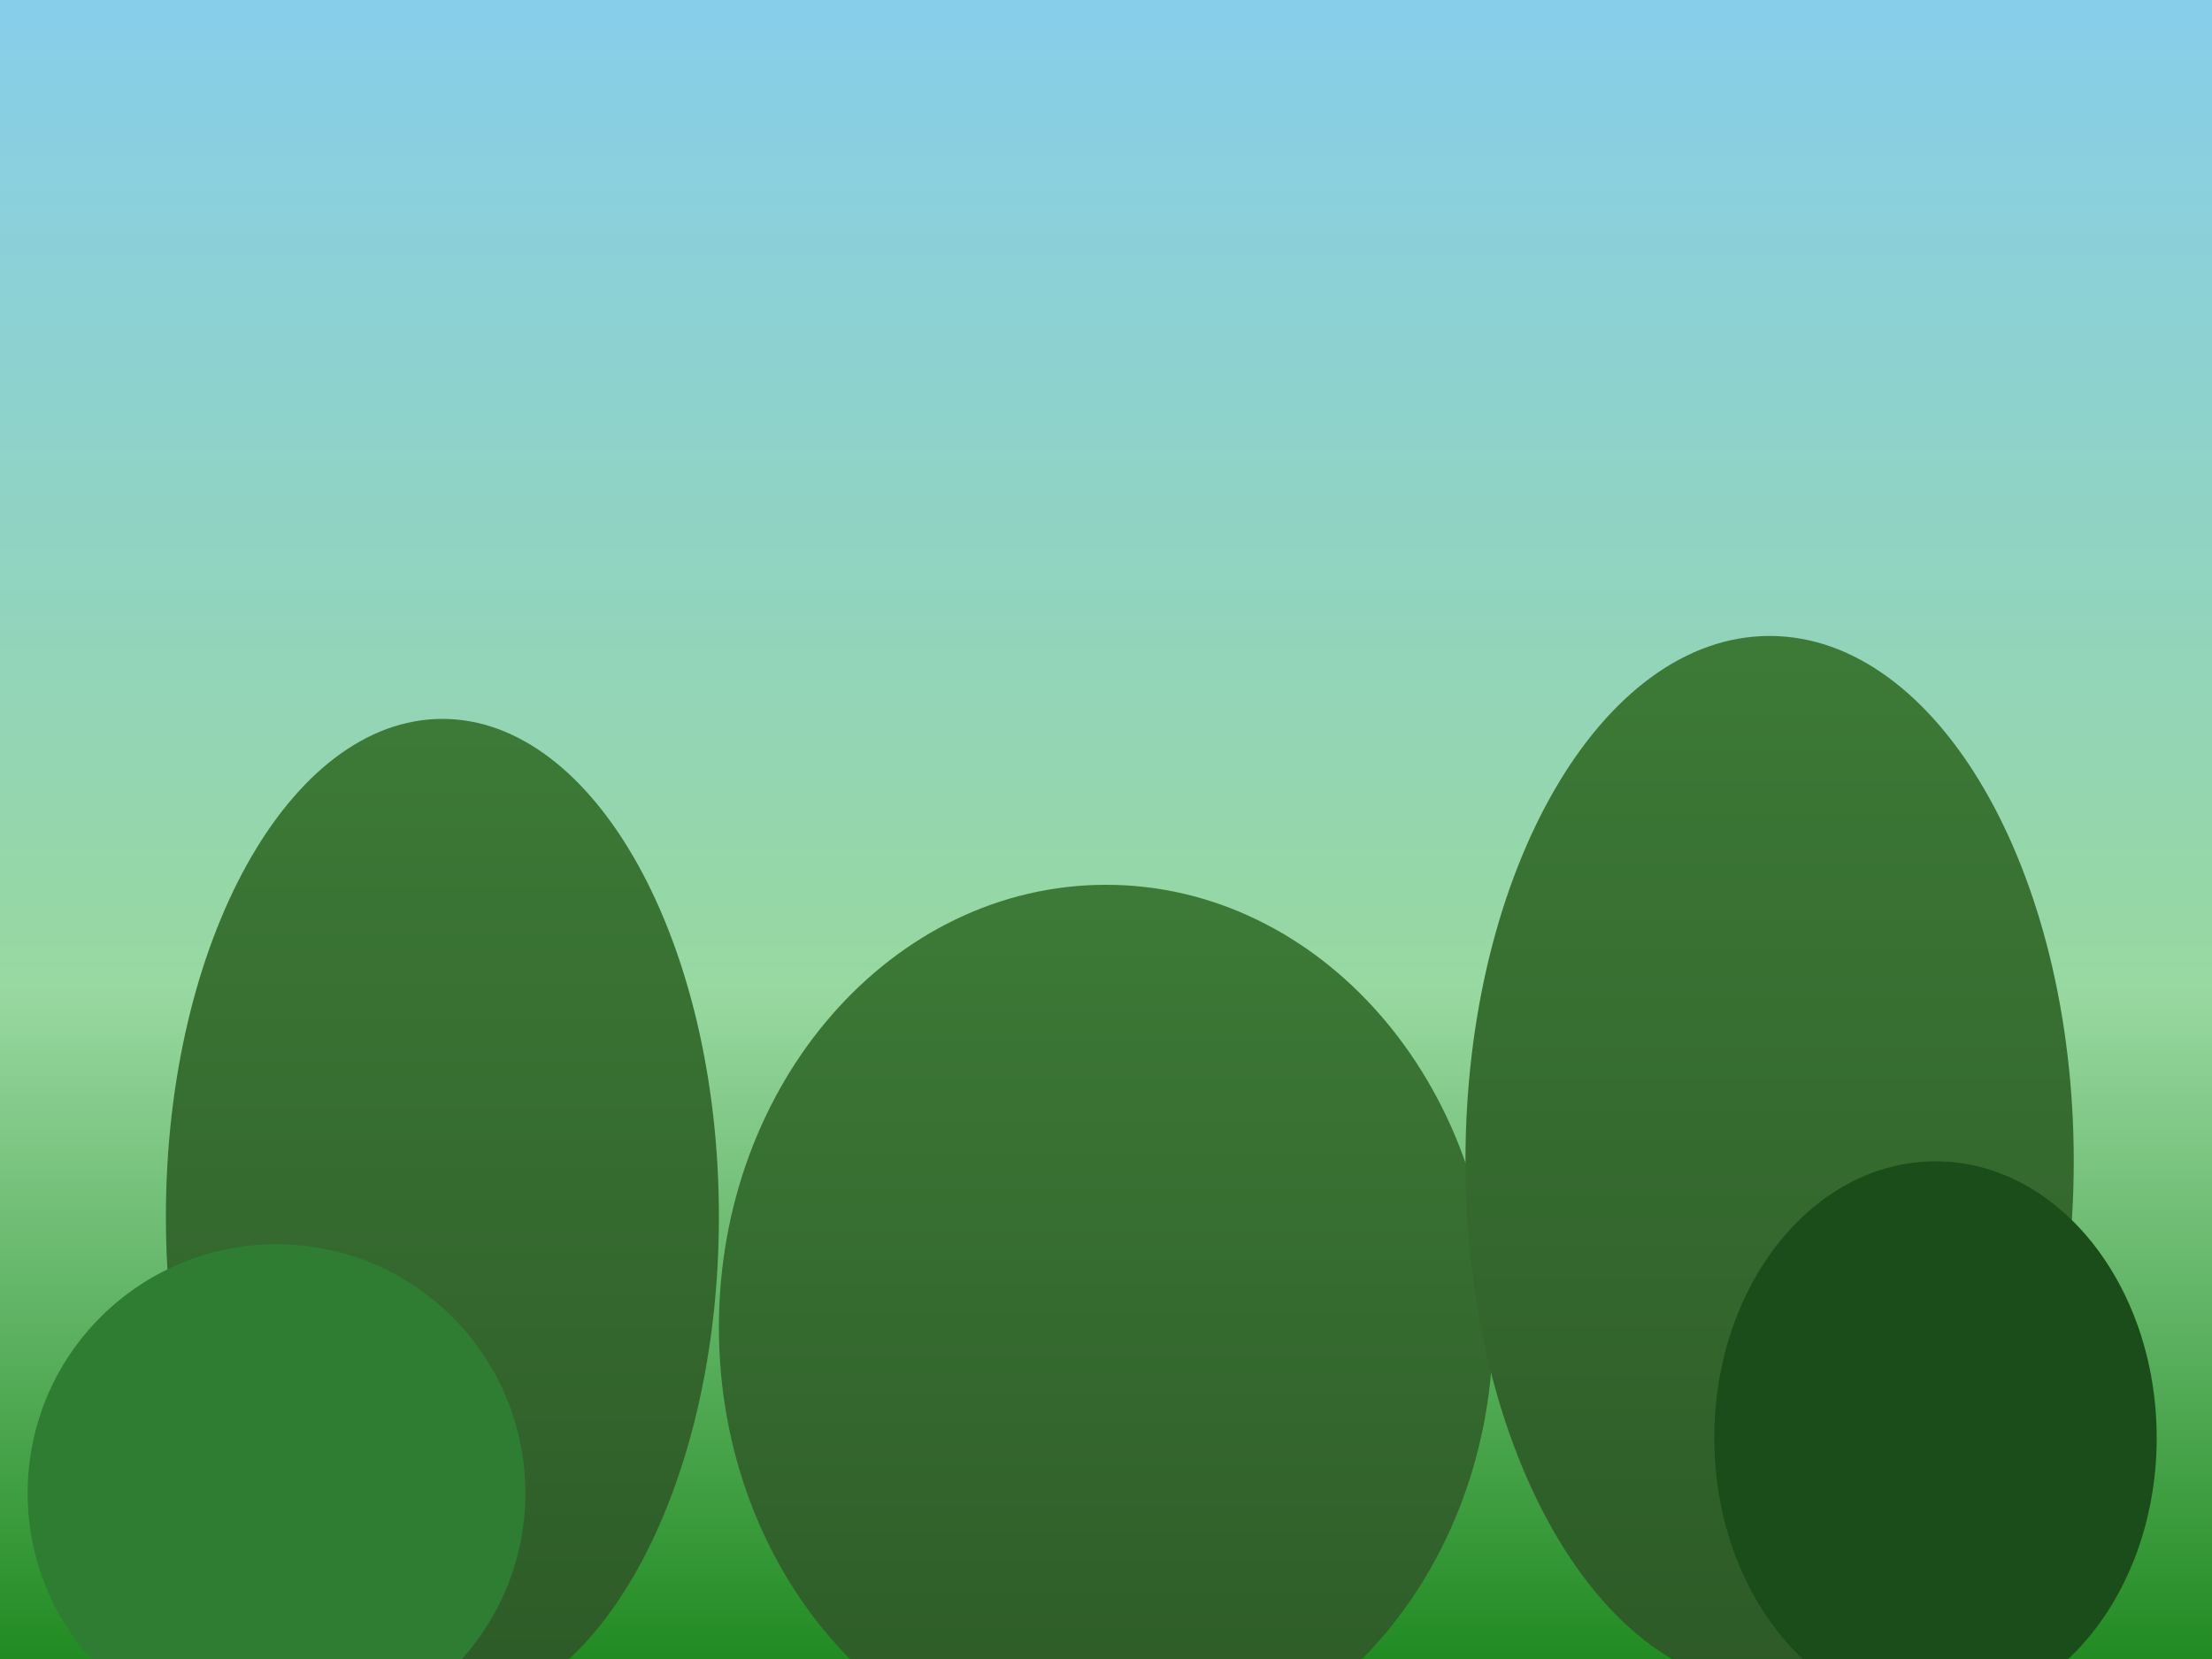
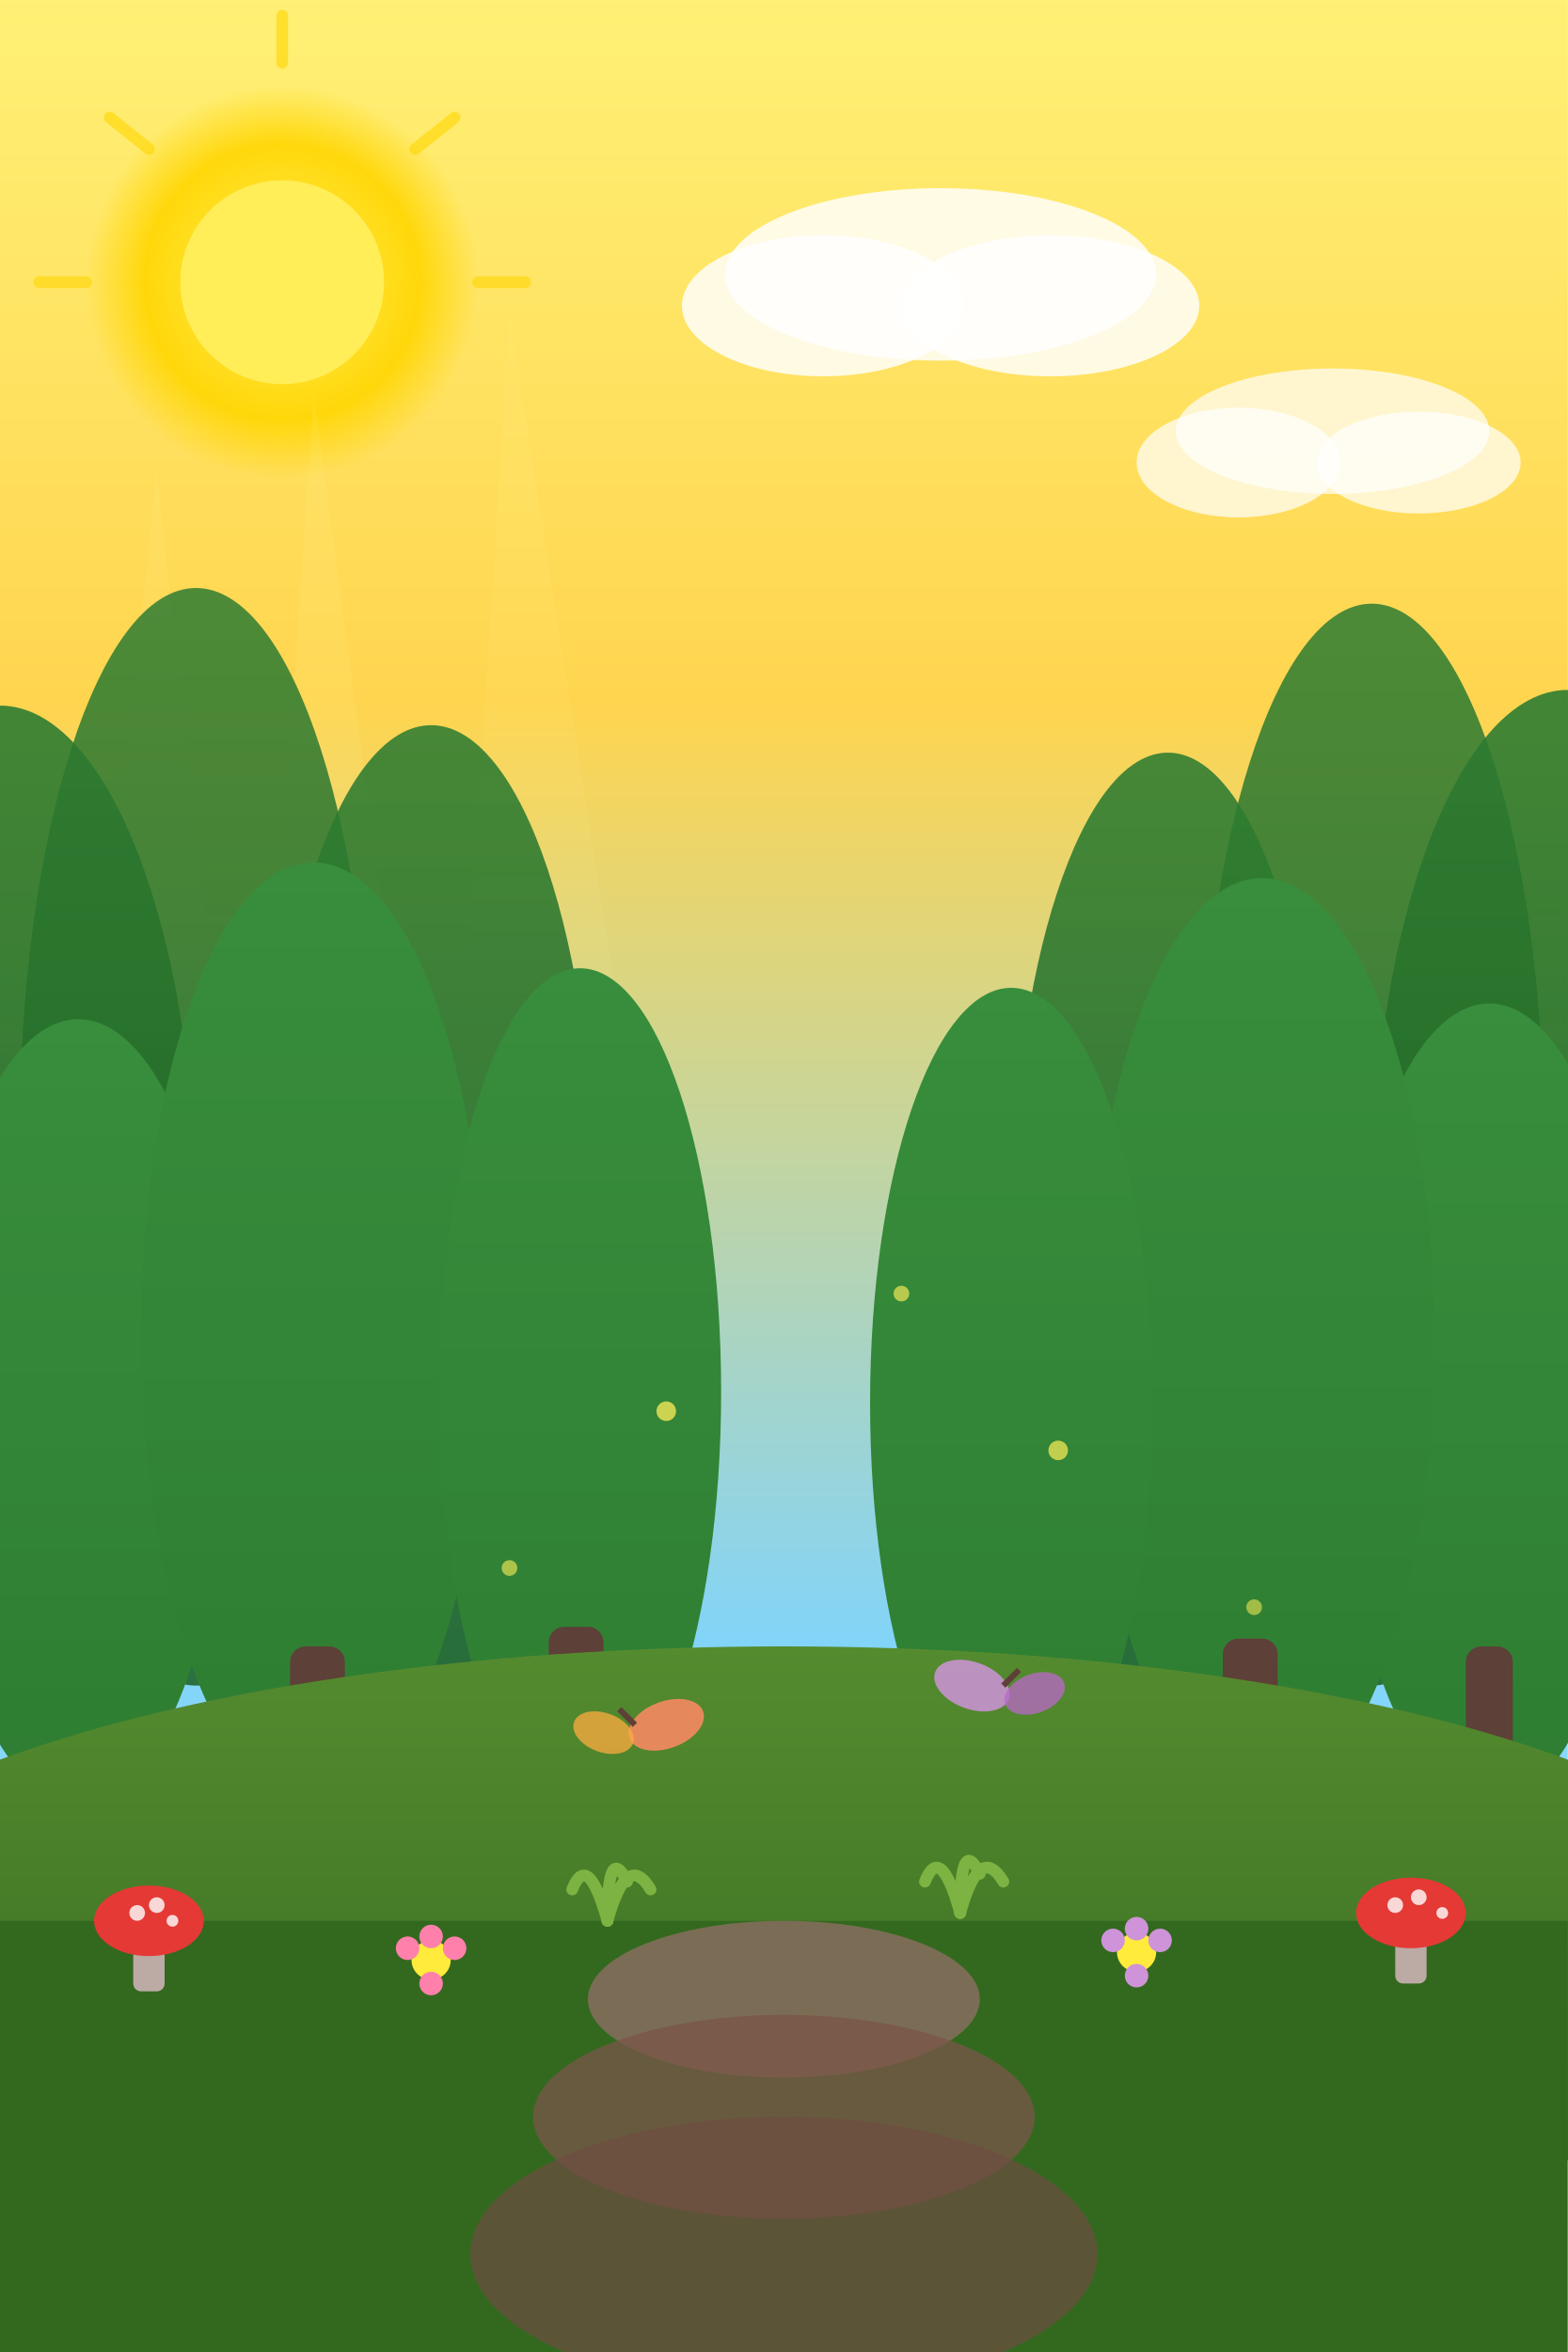
- <svg xmlns="http://www.w3.org/2000/svg" viewBox="0 0 400 300" width="400" height="300">
+ <svg xmlns="http://www.w3.org/2000/svg" viewBox="0 0 400 600" width="400" height="600">
  <defs>
-     <linearGradient id="forest-sky" x1="0%" y1="0%" x2="0%" y2="100%">
-       <stop offset="0%" style="stop-color:#87CEEB" />
-       <stop offset="60%" style="stop-color:#98D8A0" />
-       <stop offset="100%" style="stop-color:#228B22" />
+     <linearGradient id="fs-sky" x1="0" y1="0" x2="0" y2="1">
+       <stop offset="0%" stop-color="#FFF176" />
+       <stop offset="30%" stop-color="#FFD54F" />
+       <stop offset="70%" stop-color="#81D4FA" />
+       <stop offset="100%" stop-color="#B3E5FC" />
    </linearGradient>
-     <linearGradient id="tree-dark" x1="0%" y1="100%" x2="0%" y2="0%">
-       <stop offset="0%" style="stop-color:#2d5a27" />
-       <stop offset="100%" style="stop-color:#3d7a37" />
+     <linearGradient id="fs-ground" x1="0" y1="0" x2="0" y2="1">
+       <stop offset="0%" stop-color="#558B2F" />
+       <stop offset="100%" stop-color="#33691E" />
    </linearGradient>
+     <linearGradient id="fs-tree-dark" x1="0" y1="0" x2="0" y2="1">
+       <stop offset="0%" stop-color="#2E7D32" />
+       <stop offset="100%" stop-color="#1B5E20" />
+     </linearGradient>
+     <linearGradient id="fs-tree-mid" x1="0" y1="0" x2="0" y2="1">
+       <stop offset="0%" stop-color="#388E3C" />
+       <stop offset="100%" stop-color="#2E7D32" />
+     </linearGradient>
+     <radialGradient id="fs-sun" cx="50%" cy="50%" r="50%">
+       <stop offset="0%" stop-color="#FFEE58" />
+       <stop offset="70%" stop-color="#FFD600" />
+       <stop offset="100%" stop-color="#FFD60000" />
+     </radialGradient>
  </defs>
-   <rect width="400" height="300" fill="url(#forest-sky)" />
-   <ellipse cx="80" cy="220" rx="50" ry="90" fill="url(#tree-dark)" />
-   <ellipse cx="200" cy="240" rx="70" ry="80" fill="url(#tree-dark)" />
-   <ellipse cx="320" cy="210" rx="55" ry="95" fill="url(#tree-dark)" />
-   <ellipse cx="350" cy="260" rx="40" ry="50" fill="#1b4d1b" />
-   <ellipse cx="50" cy="270" rx="45" ry="45" fill="#2e7d32" />
+   <rect width="400" height="600" fill="url(#fs-sky)" />
+   <circle cx="72" cy="72" r="50" fill="url(#fs-sun)" opacity="0.9" />
+   <circle cx="72" cy="72" r="26" fill="#FFEE58" />
+   <line x1="72" y1="16" x2="72" y2="4" stroke="#FFD600" stroke-width="3" opacity="0.6" stroke-linecap="round" />
+   <line x1="106" y1="38" x2="116" y2="30" stroke="#FFD600" stroke-width="3" opacity="0.6" stroke-linecap="round" />
+   <line x1="122" y1="72" x2="134" y2="72" stroke="#FFD600" stroke-width="3" opacity="0.6" stroke-linecap="round" />
+   <line x1="38" y1="38" x2="28" y2="30" stroke="#FFD600" stroke-width="3" opacity="0.6" stroke-linecap="round" />
+   <line x1="22" y1="72" x2="10" y2="72" stroke="#FFD600" stroke-width="3" opacity="0.6" stroke-linecap="round" />
+   <polygon points="80,100 120,400 60,400" fill="#FFF9C4" opacity="0.07" />
+   <polygon points="130,80 180,400 110,400" fill="#FFF9C4" opacity="0.05" />
+   <polygon points="40,120 70,400 10,400" fill="#FFF9C4" opacity="0.06" />
+   <ellipse cx="240" cy="70" rx="55" ry="22" fill="#fff" opacity="0.82" />
+   <ellipse cx="210" cy="78" rx="36" ry="18" fill="#fff" opacity="0.82" />
+   <ellipse cx="268" cy="78" rx="38" ry="18" fill="#fff" opacity="0.82" />
+   <ellipse cx="340" cy="110" rx="40" ry="16" fill="#fff" opacity="0.70" />
+   <ellipse cx="316" cy="118" rx="26" ry="14" fill="#fff" opacity="0.70" />
+   <ellipse cx="362" cy="118" rx="26" ry="13" fill="#fff" opacity="0.70" />
+   <ellipse cx="0" cy="310" rx="50" ry="130" fill="url(#fs-tree-dark)" opacity="0.90" />
+   <ellipse cx="50" cy="290" rx="45" ry="140" fill="url(#fs-tree-dark)" opacity="0.85" />
+   <ellipse cx="110" cy="310" rx="42" ry="125" fill="url(#fs-tree-dark)" opacity="0.88" />
+   <ellipse cx="400" cy="308" rx="50" ry="132" fill="url(#fs-tree-dark)" opacity="0.90" />
+   <ellipse cx="350" cy="292" rx="44" ry="138" fill="url(#fs-tree-dark)" opacity="0.85" />
+   <ellipse cx="298" cy="314" rx="40" ry="122" fill="url(#fs-tree-dark)" opacity="0.88" />
+   <ellipse cx="20" cy="360" rx="38" ry="100" fill="url(#fs-tree-mid)" />
+   <ellipse cx="80" cy="340" rx="44" ry="120" fill="url(#fs-tree-mid)" />
+   <ellipse cx="148" cy="355" rx="36" ry="108" fill="url(#fs-tree-mid)" />
+   <ellipse cx="380" cy="358" rx="38" ry="102" fill="url(#fs-tree-mid)" />
+   <ellipse cx="322" cy="342" rx="44" ry="118" fill="url(#fs-tree-mid)" />
+   <ellipse cx="258" cy="358" rx="36" ry="106" fill="url(#fs-tree-mid)" />
+   <rect x="74" y="420" width="14" height="80" rx="4" fill="#5D4037" />
+   <rect x="140" y="415" width="14" height="85" rx="4" fill="#5D4037" />
+   <rect x="312" y="418" width="14" height="82" rx="4" fill="#5D4037" />
+   <rect x="374" y="420" width="12" height="80" rx="4" fill="#5D4037" />
+   <ellipse cx="200" cy="500" rx="260" ry="80" fill="url(#fs-ground)" />
+   <rect x="0" y="490" width="400" height="110" fill="#33691E" />
+   <ellipse cx="200" cy="510" rx="50" ry="20" fill="#8D6E63" opacity="0.80" />
+   <ellipse cx="200" cy="540" rx="64" ry="26" fill="#795548" opacity="0.75" />
+   <ellipse cx="200" cy="575" rx="80" ry="35" fill="#6D4C41" opacity="0.70" />
+   <path d="M155 490 Q150 472 146 482" stroke="#7CB342" stroke-width="3" fill="none" stroke-linecap="round" />
+   <path d="M155 490 Q155 470 160 480" stroke="#7CB342" stroke-width="3" fill="none" stroke-linecap="round" />
+   <path d="M155 490 Q160 472 166 482" stroke="#7CB342" stroke-width="3" fill="none" stroke-linecap="round" />
+   <path d="M245 488 Q240 470 236 480" stroke="#7CB342" stroke-width="3" fill="none" stroke-linecap="round" />
+   <path d="M245 488 Q245 468 250 478" stroke="#7CB342" stroke-width="3" fill="none" stroke-linecap="round" />
+   <path d="M245 488 Q250 470 256 480" stroke="#7CB342" stroke-width="3" fill="none" stroke-linecap="round" />
+   <rect x="34" y="490" width="8" height="18" rx="2" fill="#BCAAA4" />
+   <ellipse cx="38" cy="490" rx="14" ry="9" fill="#E53935" />
+   <circle cx="35" cy="488" r="2" fill="#fff" opacity="0.8" />
+   <circle cx="40" cy="486" r="2" fill="#fff" opacity="0.8" />
+   <circle cx="44" cy="490" r="1.5" fill="#fff" opacity="0.8" />
+   <rect x="356" y="488" width="8" height="18" rx="2" fill="#BCAAA4" />
+   <ellipse cx="360" cy="488" rx="14" ry="9" fill="#E53935" />
+   <circle cx="356" cy="486" r="2" fill="#fff" opacity="0.8" />
+   <circle cx="362" cy="484" r="2" fill="#fff" opacity="0.8" />
+   <circle cx="368" cy="488" r="1.5" fill="#fff" opacity="0.8" />
+   <circle cx="110" cy="500" r="5" fill="#FFEB3B" />
+   <circle cx="104" cy="497" r="3" fill="#FF80AB" />
+   <circle cx="116" cy="497" r="3" fill="#FF80AB" />
+   <circle cx="110" cy="494" r="3" fill="#FF80AB" />
+   <circle cx="110" cy="506" r="3" fill="#FF80AB" />
+   <circle cx="290" cy="498" r="5" fill="#FFEB3B" />
+   <circle cx="284" cy="495" r="3" fill="#CE93D8" />
+   <circle cx="296" cy="495" r="3" fill="#CE93D8" />
+   <circle cx="290" cy="492" r="3" fill="#CE93D8" />
+   <circle cx="290" cy="504" r="3" fill="#CE93D8" />
+   <circle cx="170" cy="360" r="2.5" fill="#FFEE58" opacity="0.75" />
+   <circle cx="230" cy="330" r="2" fill="#FFEE58" opacity="0.65" />
+   <circle cx="130" cy="400" r="2" fill="#FFEE58" opacity="0.60" />
+   <circle cx="270" cy="370" r="2.5" fill="#FFEE58" opacity="0.70" />
+   <circle cx="320" cy="410" r="2" fill="#FFEE58" opacity="0.55" />
+   <ellipse cx="170" cy="440" rx="10" ry="6" fill="#FF8A65" opacity="0.85" transform="rotate(-20 170 440)" />
+   <ellipse cx="154" cy="442" rx="8" ry="5" fill="#FFAB40" opacity="0.75" transform="rotate(20 154 442)" />
+   <line x1="162" y1="440" x2="158" y2="436" stroke="#5D4037" stroke-width="1.5" />
+   <ellipse cx="248" cy="430" rx="10" ry="6" fill="#CE93D8" opacity="0.85" transform="rotate(20 248 430)" />
+   <ellipse cx="264" cy="432" rx="8" ry="5" fill="#BA68C8" opacity="0.75" transform="rotate(-20 264 432)" />
+   <line x1="256" y1="430" x2="260" y2="426" stroke="#5D4037" stroke-width="1.5" />
</svg>
